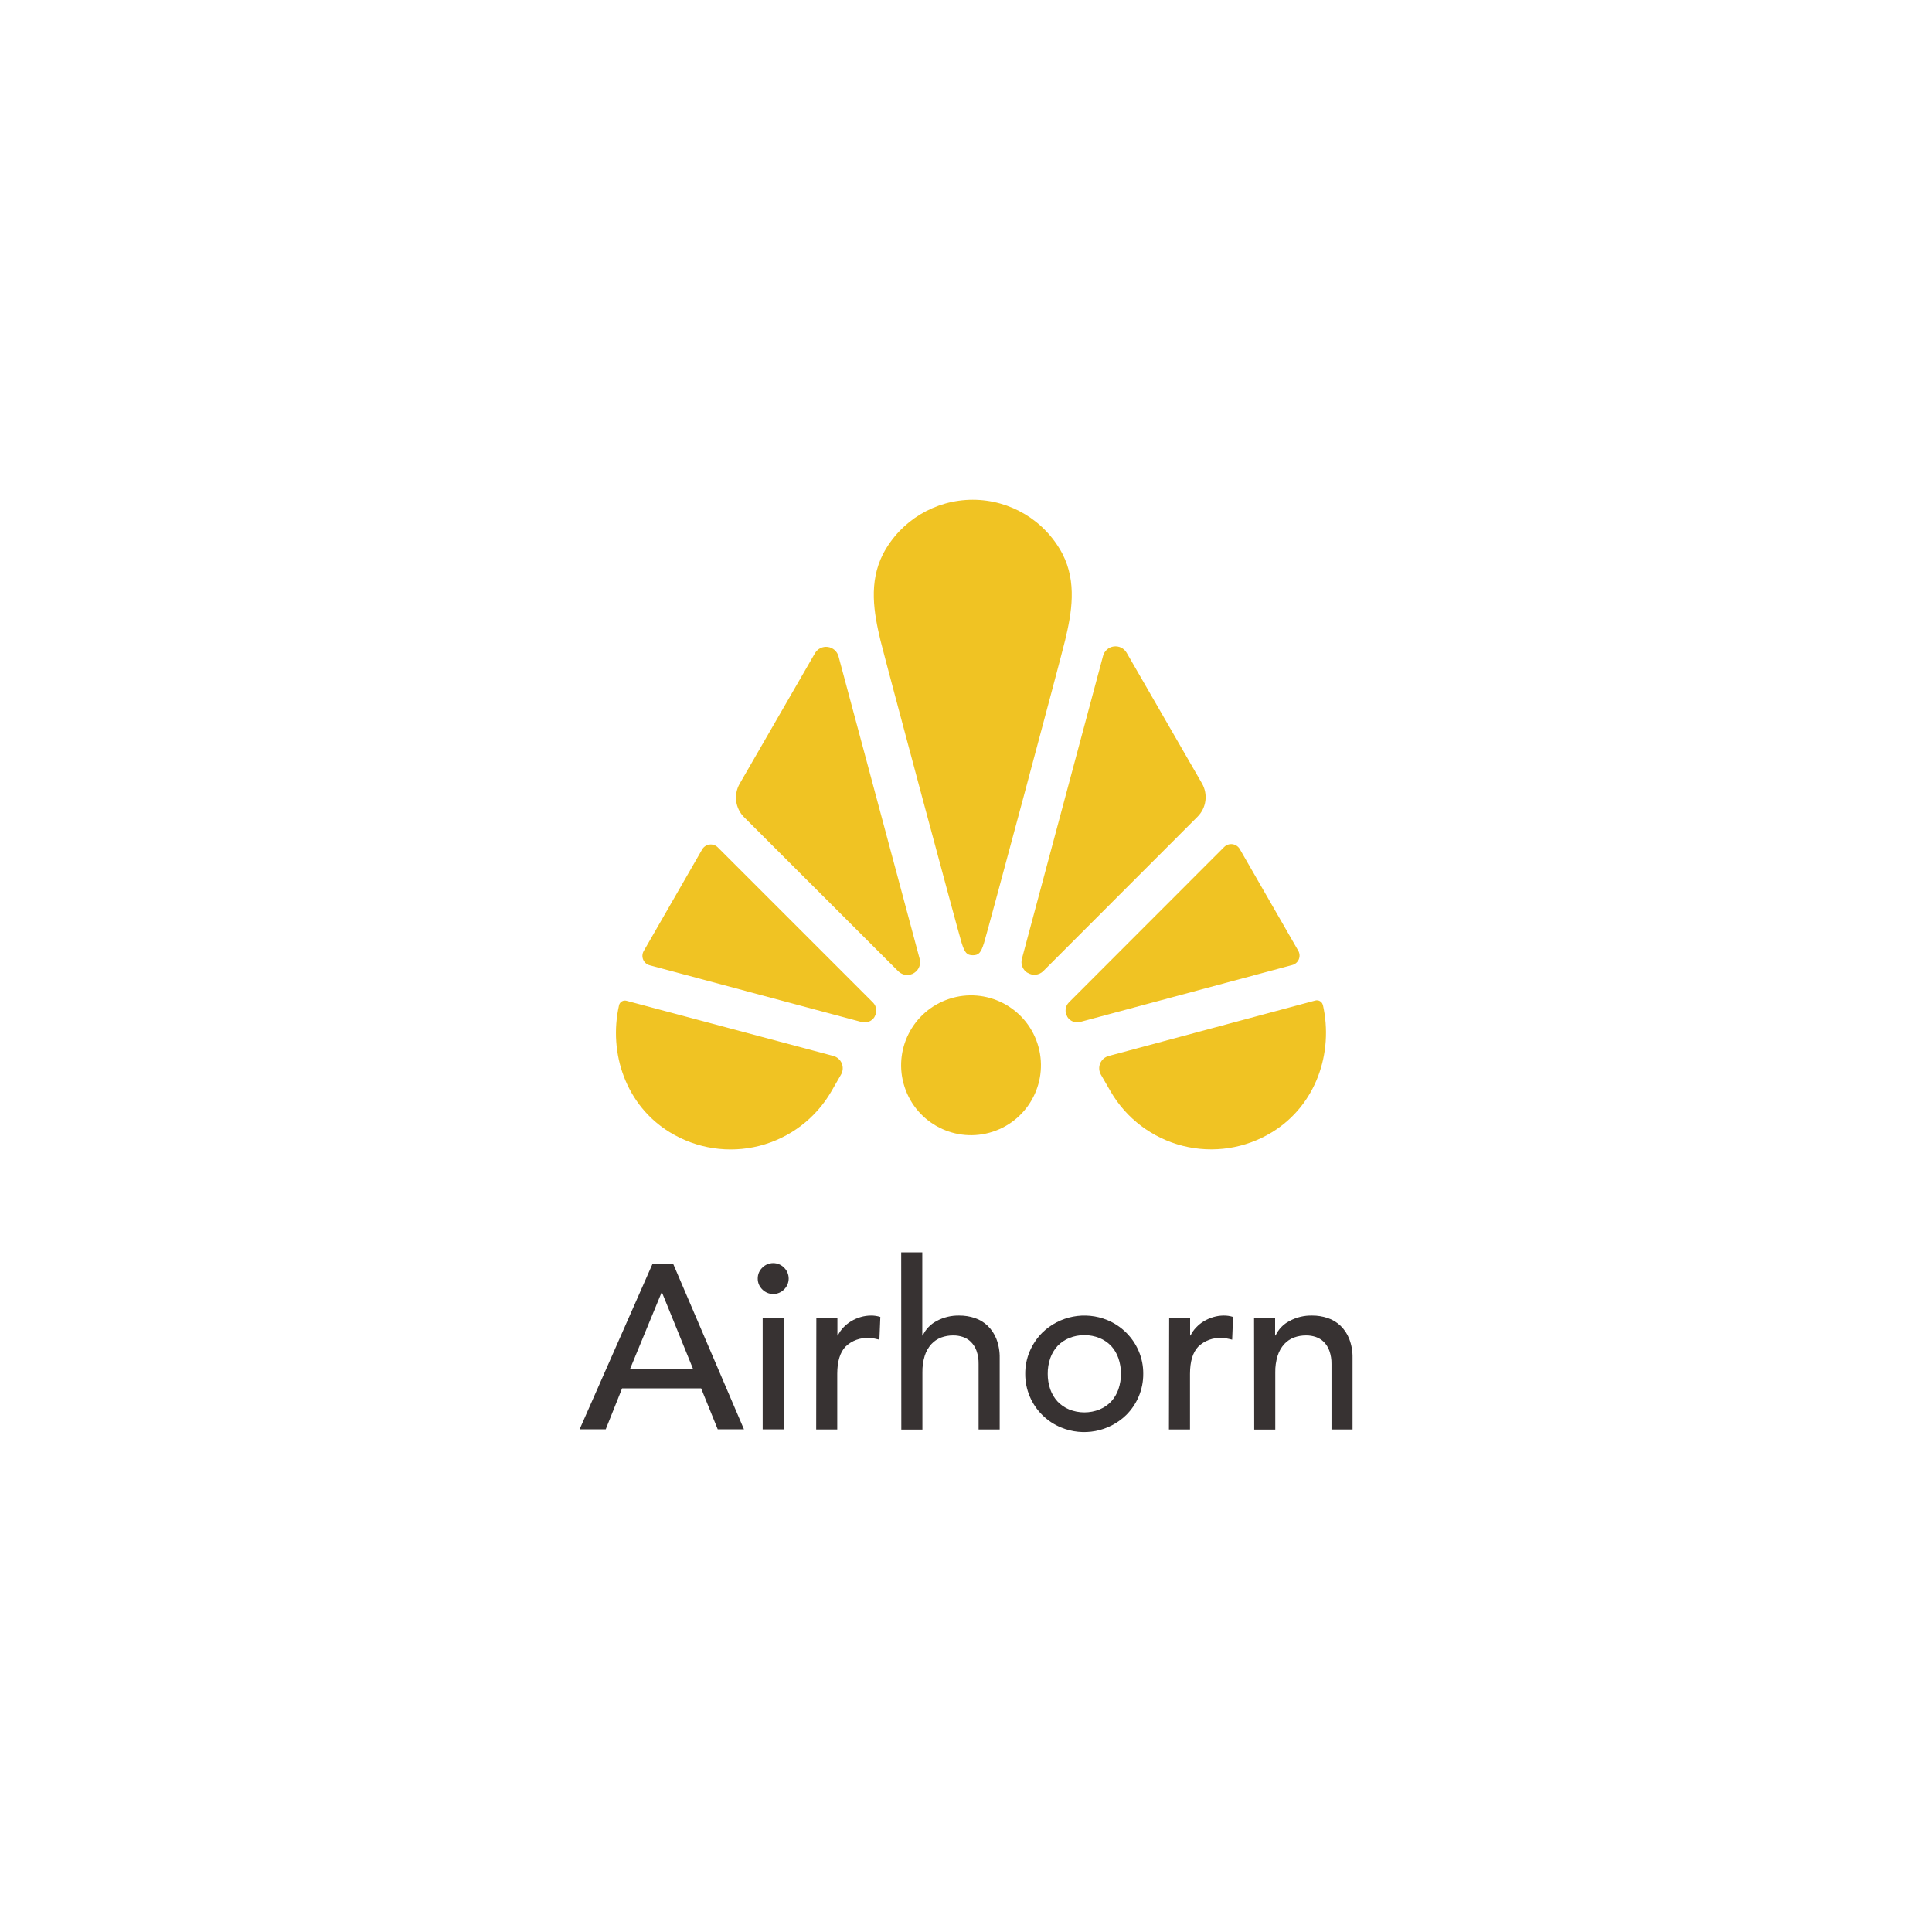
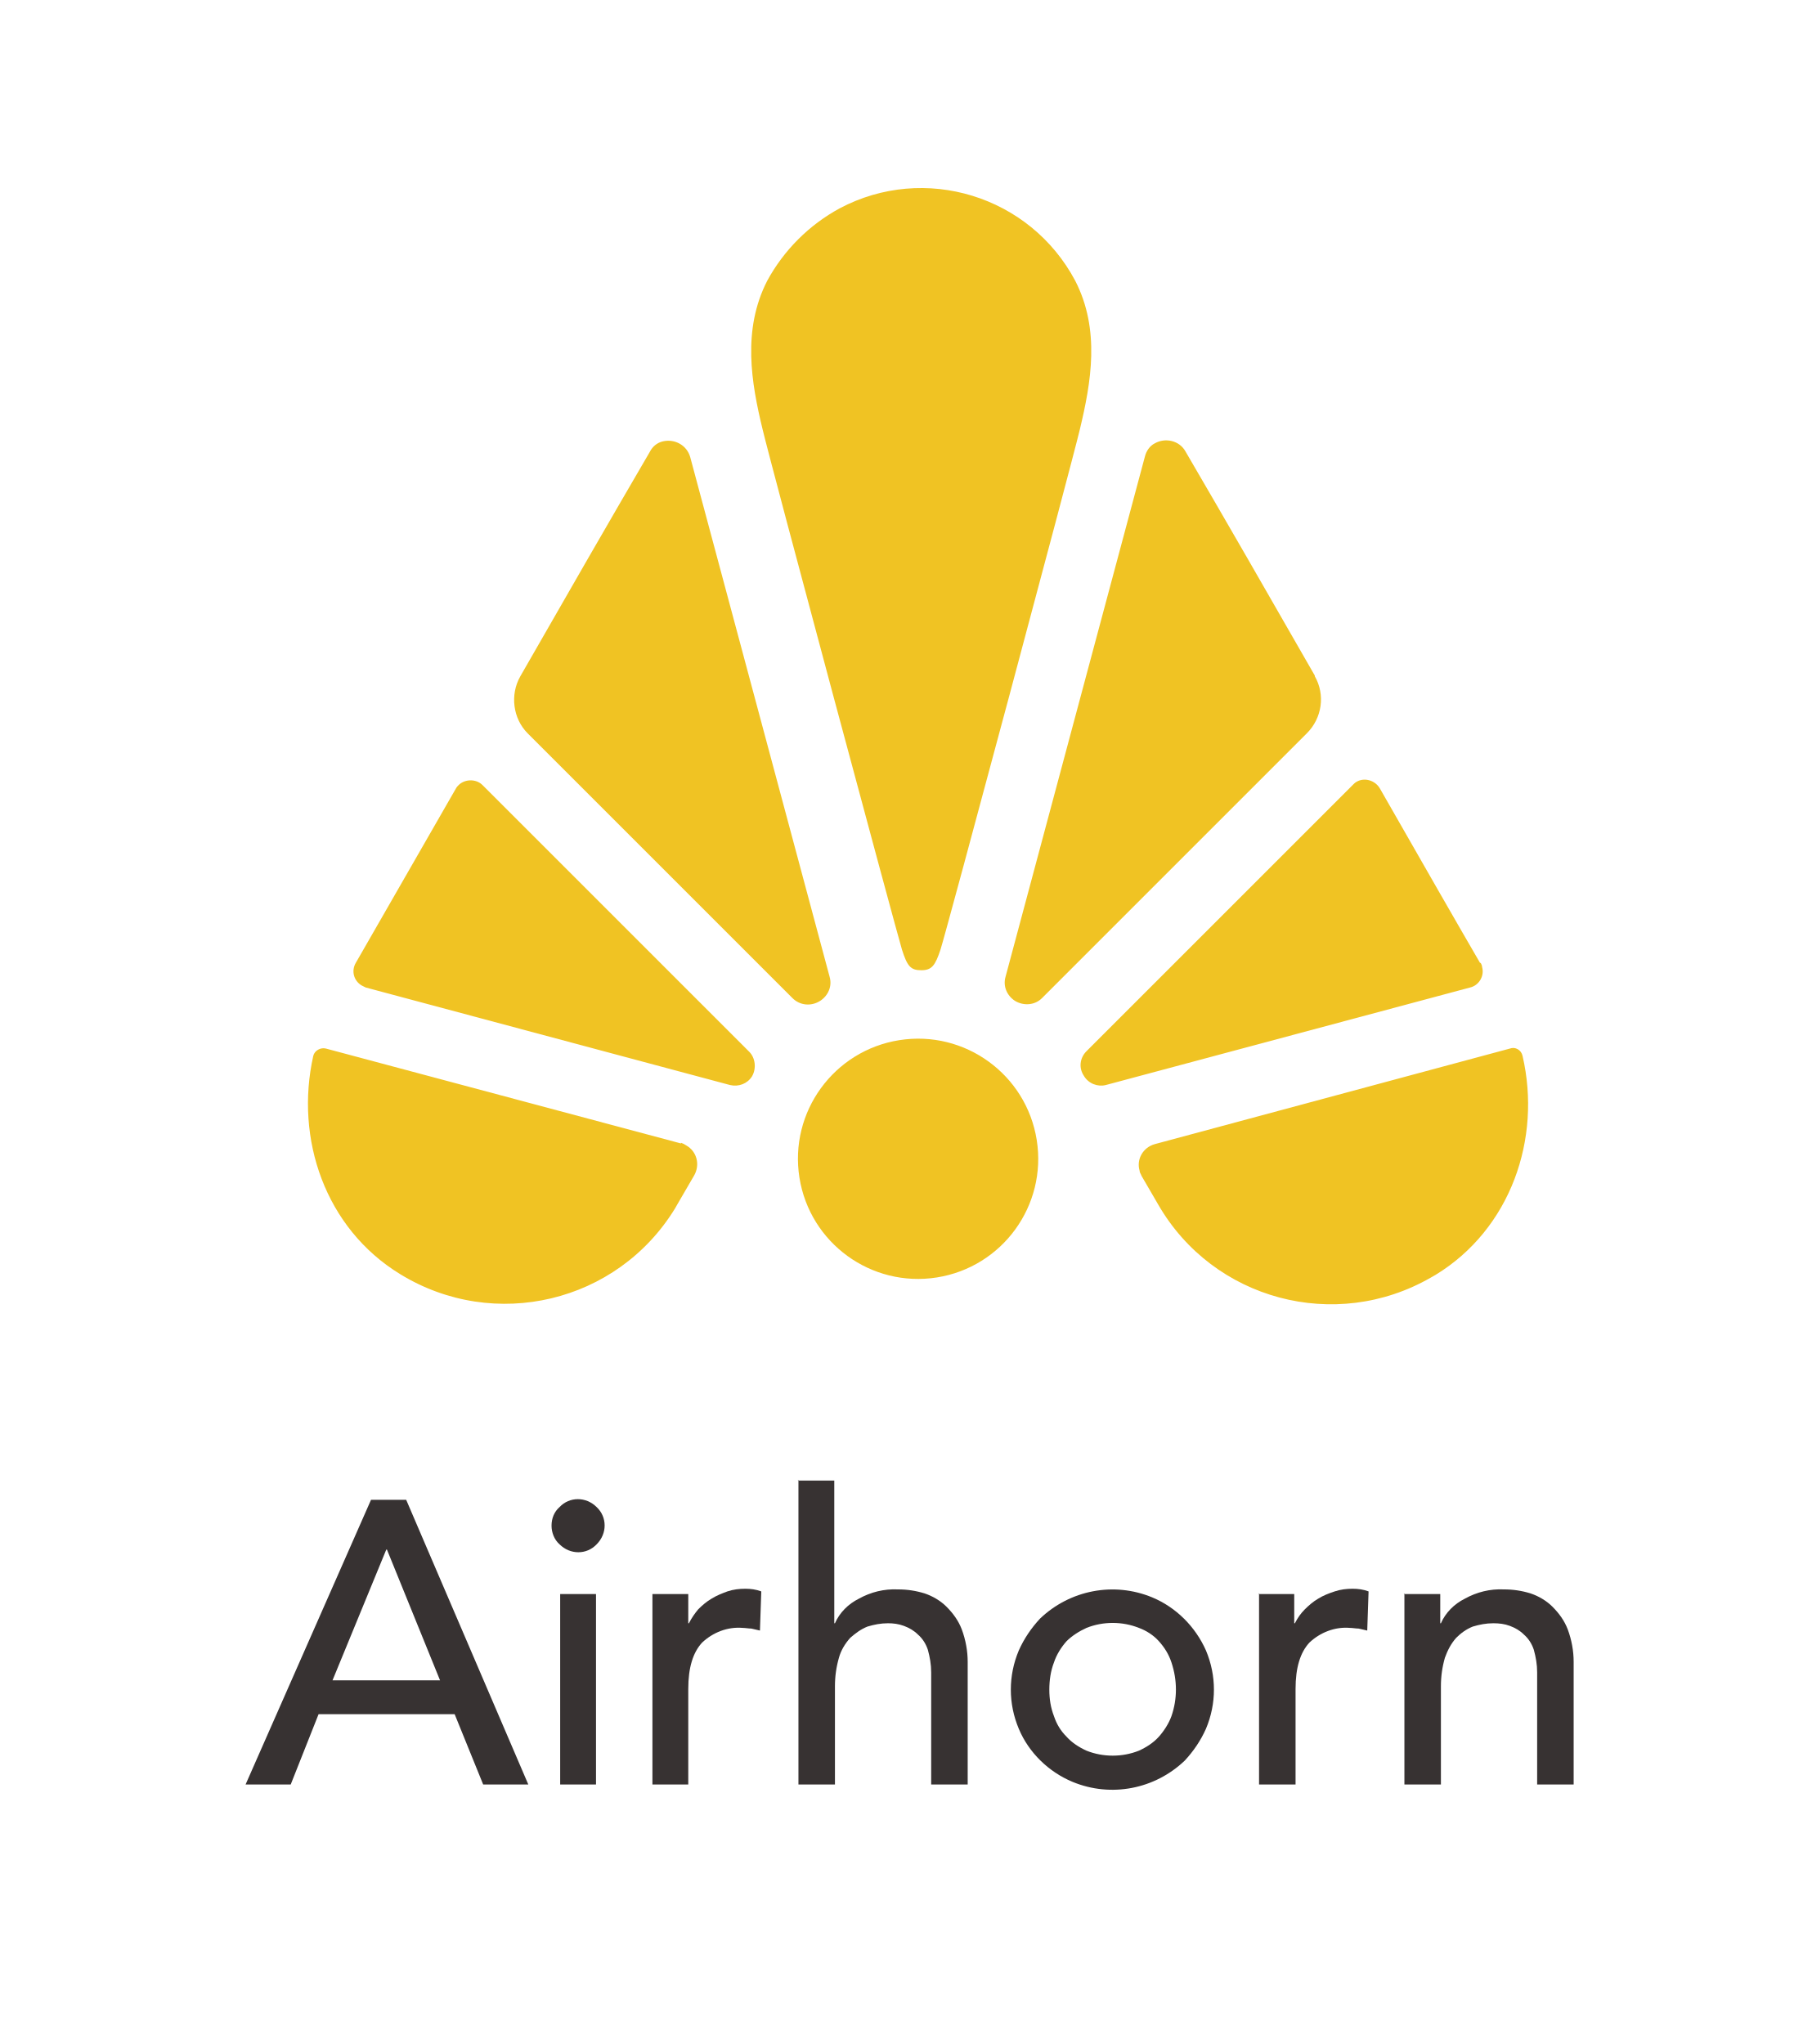
- <svg xmlns="http://www.w3.org/2000/svg" viewBox="0 0 500 500">
+ <svg xmlns="http://www.w3.org/2000/svg" version="1.1" viewBox="0 0 273 308">
  <defs>
-     <style>.a{fill:#373232;}.b{fill:#f0c323;}</style>
+     <style>
+       .cls-1 {
+         fill: #f0c323;
+       }
+ 
+       .cls-2 {
+         fill: #373232;
+       }
+     </style>
  </defs>
-   <path class="a" d="M168.91,327h5.27l18.36,42.91h-6.79l-4.3-10.61H161l-4.24,10.61H150Zm10.42,27.21-8-19.69h-.12l-8.12,19.69Z" />
-   <path class="a" d="M196.1,330.89a3.86,3.86,0,0,1,1.19-2.82,3.95,3.95,0,0,1,5.63,0,3.94,3.94,0,0,1,0,5.64,3.95,3.95,0,0,1-5.63,0A3.86,3.86,0,0,1,196.1,330.89Zm1.28,10.3h5.45v28.73h-5.45Z" />
-   <path class="a" d="M211.27,341.19h5.45v4.43h.12a7.91,7.91,0,0,1,1.45-2.09,9.92,9.92,0,0,1,2-1.61,10.61,10.61,0,0,1,2.45-1.06,9.48,9.48,0,0,1,2.67-.39,7.73,7.73,0,0,1,2.42.36l-.24,5.88c-.45-.12-.89-.22-1.33-.3a6.76,6.76,0,0,0-1.34-.13,8,8,0,0,0-6.12,2.25q-2.11,2.24-2.12,7v14.42h-5.45Z" />
-   <path class="a" d="M233.23,324.1h5.46v21.52h.12a8.06,8.06,0,0,1,3.57-3.73,11.85,11.85,0,0,1,5.88-1.42,12.55,12.55,0,0,1,4,.63,9,9,0,0,1,3.33,2,9.54,9.54,0,0,1,2.28,3.43,13.19,13.19,0,0,1,.85,4.94v18.48h-5.46V353a9.66,9.66,0,0,0-.54-3.42,6.36,6.36,0,0,0-1.46-2.31,5.43,5.43,0,0,0-2.09-1.27,7.8,7.8,0,0,0-2.45-.39,8.94,8.94,0,0,0-3.15.54,6.65,6.65,0,0,0-2.55,1.73,8.24,8.24,0,0,0-1.7,3,13.78,13.78,0,0,0-.6,4.3v14.79h-5.46Z" />
-   <path class="a" d="M265.33,355.56a14.6,14.6,0,0,1,1.18-5.88,15.47,15.47,0,0,1,3.24-4.79,15.63,15.63,0,0,1,16.85-3.24,15.1,15.1,0,0,1,8.09,8,14.6,14.6,0,0,1,1.18,5.88,14.82,14.82,0,0,1-1.18,5.91,15,15,0,0,1-3.24,4.78,15.62,15.62,0,0,1-16.85,3.21,14.94,14.94,0,0,1-8.09-8A14.82,14.82,0,0,1,265.33,355.56Zm5.82,0a12,12,0,0,0,.66,4,9.17,9.17,0,0,0,1.88,3.15,8.78,8.78,0,0,0,3,2.06,10.59,10.59,0,0,0,7.88,0,8.78,8.78,0,0,0,3-2.06,9.15,9.15,0,0,0,1.87-3.15,12.46,12.46,0,0,0,0-8.06,9.11,9.11,0,0,0-1.87-3.16,8.76,8.76,0,0,0-3-2.05,10.59,10.59,0,0,0-7.88,0,8.76,8.76,0,0,0-3,2.05,9.13,9.13,0,0,0-1.88,3.16A11.87,11.87,0,0,0,271.15,355.56Z" />
-   <path class="a" d="M302.58,341.19H308v4.43h.12a7.72,7.72,0,0,1,1.46-2.09,9.6,9.6,0,0,1,2-1.61,10.8,10.8,0,0,1,2.45-1.06,9.48,9.48,0,0,1,2.67-.39,7.64,7.64,0,0,1,2.42.36l-.24,5.88c-.44-.12-.89-.22-1.33-.3a6.76,6.76,0,0,0-1.34-.13,8,8,0,0,0-6.12,2.25q-2.11,2.24-2.12,7v14.42h-5.45Z" />
-   <path class="a" d="M324.55,341.19H330v4.43h.12a8,8,0,0,1,3.58-3.73,11.79,11.79,0,0,1,5.88-1.42,12.53,12.53,0,0,1,4,.63,9,9,0,0,1,3.34,2,9.52,9.52,0,0,1,2.27,3.43,13,13,0,0,1,.85,4.94v18.48h-5.45V353a9.65,9.65,0,0,0-.55-3.42,6.34,6.34,0,0,0-1.45-2.31,5.58,5.58,0,0,0-2.09-1.27,7.82,7.82,0,0,0-2.46-.39,9,9,0,0,0-3.15.54,6.65,6.65,0,0,0-2.55,1.73,8.22,8.22,0,0,0-1.69,3,13.47,13.47,0,0,0-.61,4.3v14.79h-5.45Z" />
-   <path class="b" d="M215.64,273.27,162.14,259a1.56,1.56,0,0,0-1.93,1.14c-2.82,12.47,1.84,26,13.14,32.89a30.11,30.11,0,0,0,41.82-10.61l2.47-4.29A3.29,3.29,0,0,0,215.64,273.27ZM336,246.07c-3.17-5.51-8.69-15.12-15.14-26.32a2.57,2.57,0,0,0-4.05-.54L276.65,259.4a3,3,0,0,0-.44,3.69l0,.05a3,3,0,0,0,3.34,1.34l54.87-14.73A2.52,2.52,0,0,0,336,246.07Zm6.35,14a1.59,1.59,0,0,0-1.94-1.14l-53.5,14.36a3.29,3.29,0,0,0-2,4.82l2.49,4.31A30.1,30.1,0,0,0,329.22,293C340.55,286.06,345.2,272.52,342.35,260ZM185.73,219.26a2.58,2.58,0,0,0-4,.55l-15.14,26.32a2.51,2.51,0,0,0,1.55,3.68L223,264.5a3,3,0,0,0,3.34-1.34l0-.05a3,3,0,0,0-.44-3.69Zm125.35-16.5c-6.72-11.67-13.65-23.7-19.51-33.83a3.33,3.33,0,0,0-6.1.82l-21,78.38a3.27,3.27,0,0,0,1.38,3.6l.05,0a3.28,3.28,0,0,0,4.11-.42l39.9-39.93A7.16,7.16,0,0,0,311.08,202.76Zm-74.45,49,0,0a3.26,3.26,0,0,0,1.38-3.6l-21-78.29a3.33,3.33,0,0,0-6.1-.81c-5.86,10.13-12.78,22.13-19.49,33.78a7.19,7.19,0,0,0,1.15,8.65l39.91,39.88A3.31,3.31,0,0,0,236.63,251.77Zm12.26-7.67c.78,2.47,1.34,3.13,2.88,3.13s2.09-.66,2.88-3.13,19.8-73.33,21-78.38c1.69-7.06,3.12-15-.71-22.42a26.24,26.24,0,0,0-46.37,0c-3.83,7.45-2.4,15.36-.71,22.42C229.09,170.77,248.07,241.55,248.89,244.1Z" />
-   <circle class="b" cx="251.29" cy="275.71" r="18.09" transform="translate(-73.53 92.26) rotate(-18.2)" />
+   <g>
+     <g id="Layer_1">
+       <path class="cls-2" d="M55.9,226h5.3l18.4,42.9h-6.8l-4.3-10.6h-20.5l-4.2,10.6h-6.8l18.9-42.9ZM66.3,253.2l-8-19.7h-.1l-8.1,19.7h16.2Z" />
+       <path class="cls-2" d="M83.1,229.9c0-1.1.4-2.1,1.2-2.8,1.5-1.6,4-1.6,5.6,0,0,0,0,0,0,0,1.6,1.5,1.6,4,0,5.6,0,0,0,0,0,0-1.5,1.6-4,1.6-5.6,0,0,0,0,0,0,0-.8-.7-1.2-1.8-1.2-2.8ZM84.4,240.2h5.4v28.7h-5.4v-28.7Z" />
+       <path class="cls-2" d="M98.3,240.2h5.4v4.4h.1c.4-.8.9-1.5,1.4-2.1.6-.6,1.3-1.2,2-1.6.8-.5,1.6-.8,2.4-1.1.9-.3,1.8-.4,2.7-.4.8,0,1.6.1,2.4.4l-.2,5.9c-.4-.1-.9-.2-1.3-.3-.4,0-.9-.1-1.3-.1-2.3-.2-4.5.7-6.1,2.2-1.4,1.5-2.1,3.8-2.1,7v14.4h-5.4v-28.8Z" />
+       <path class="cls-2" d="M120.2,223.1h5.5v21.5h.1c.7-1.6,2-2.9,3.6-3.7,1.8-1,3.8-1.5,5.9-1.4,1.4,0,2.7.2,4,.6,1.2.4,2.4,1.1,3.3,2,1,1,1.8,2.1,2.3,3.4.6,1.6.9,3.3.9,4.9v18.5h-5.5v-16.9c0-1.2-.2-2.3-.5-3.4-.3-.9-.8-1.7-1.5-2.3-.6-.6-1.3-1-2.1-1.3-.8-.3-1.6-.4-2.4-.4-1.1,0-2.1.2-3.1.5-1,.4-1.8,1-2.6,1.7-.8.9-1.4,1.9-1.7,3-.4,1.4-.6,2.8-.6,4.3v14.8h-5.5v-45.9Z" />
+       <path class="cls-2" d="M152.3,254.6c0-2,.4-4,1.2-5.9.8-1.8,1.9-3.4,3.2-4.8,4.5-4.3,11.1-5.6,16.9-3.2,3.6,1.5,6.5,4.4,8.1,8,.8,1.9,1.2,3.9,1.2,5.9,0,2-.4,4-1.2,5.9-.8,1.8-1.9,3.4-3.2,4.8-4.5,4.3-11.1,5.6-16.9,3.2-3.6-1.5-6.6-4.4-8.1-8-.8-1.9-1.2-3.9-1.2-5.9ZM158.1,254.6c0,1.4.2,2.7.7,4,.4,1.2,1,2.2,1.9,3.1.8.9,1.9,1.6,3,2.1,2.5,1,5.4,1,7.9,0,1.1-.5,2.2-1.2,3-2.1.8-.9,1.5-2,1.9-3.1.9-2.6.9-5.4,0-8.1-.4-1.2-1-2.2-1.9-3.2-.8-.9-1.9-1.6-3-2-2.5-1-5.4-1-7.9,0-1.1.5-2.2,1.2-3,2-.8.9-1.5,2-1.9,3.2-.5,1.3-.7,2.7-.7,4.1Z" />
+       <path class="cls-2" d="M189.6,240.2h5.4v4.4h.1c.4-.8.9-1.5,1.5-2.1.6-.6,1.3-1.2,2-1.6.8-.5,1.6-.8,2.5-1.1.9-.3,1.8-.4,2.7-.4.8,0,1.6.1,2.4.4l-.2,5.9c-.4-.1-.9-.2-1.3-.3-.4,0-.9-.1-1.3-.1-2.3-.2-4.5.7-6.1,2.2-1.4,1.5-2.1,3.8-2.1,7v14.4h-5.5v-28.8Z" />
+       <path class="cls-2" d="M211.5,240.2h5.5v4.4h.1c.7-1.6,2-2.9,3.6-3.7,1.8-1,3.8-1.5,5.9-1.4,1.4,0,2.7.2,4,.6,1.2.4,2.4,1.1,3.3,2,1,1,1.8,2.1,2.3,3.4.6,1.6.9,3.3.9,4.9v18.5h-5.5v-16.9c0-1.2-.2-2.3-.5-3.4-.3-.9-.8-1.7-1.5-2.3-.6-.6-1.3-1-2.1-1.3-.8-.3-1.6-.4-2.5-.4-1.1,0-2.1.2-3.1.5-1,.4-1.8,1-2.5,1.7-.8.9-1.3,1.9-1.7,3-.4,1.4-.6,2.8-.6,4.3v14.8h-5.5v-28.8Z" />
+       <path class="cls-1" d="M102.6,172.3l-53.5-14.3c-.8-.2-1.7.3-1.9,1.1,0,0,0,0,0,0-2.8,12.5,1.8,26,13.1,32.9,14.2,8.7,32.7,4.3,41.4-9.9.1-.2.3-.5.4-.7l2.5-4.3c.9-1.6.4-3.6-1.2-4.5-.3-.2-.5-.3-.8-.4ZM223,145.1c-3.2-5.5-8.7-15.1-15.1-26.3-.7-1.2-2.3-1.7-3.5-1-.2.1-.4.3-.5.4l-40.2,40.2c-1,1-1.2,2.5-.4,3.7h0c.7,1.2,2.1,1.7,3.3,1.4l54.9-14.7c1.3-.3,2.2-1.7,1.8-3.1,0-.2-.1-.4-.2-.6ZM229.4,159.1c-.2-.9-1.1-1.4-1.9-1.1,0,0,0,0,0,0l-53.5,14.4c-1.8.5-2.8,2.3-2.3,4,0,.3.2.5.3.8l2.5,4.3c8.3,14.4,26.7,19.3,41.1,11,.2-.1.5-.3.7-.4,11.3-6.9,16-20.5,13.1-33h0ZM72.7,118.3c-1-1-2.7-.9-3.6,0-.1.1-.3.3-.4.5l-15.1,26.3c-.7,1.2-.3,2.7.9,3.4.2.1.4.2.6.3l54.9,14.7c1.3.3,2.6-.2,3.3-1.3h0c.7-1.2.5-2.8-.4-3.7l-40.2-40.2ZM198.1,101.8c-6.7-11.7-13.6-23.7-19.5-33.8-.9-1.6-3-2.1-4.6-1.2-.8.4-1.3,1.2-1.5,2l-21,78.4c-.4,1.4.2,2.8,1.4,3.6h0c1.3.8,3,.7,4.1-.4l39.9-39.9c2.3-2.3,2.8-5.8,1.2-8.6ZM123.6,150.8h0c1.2-.8,1.8-2.2,1.4-3.6l-21-78.3c-.5-1.8-2.3-2.8-4.1-2.4-.9.2-1.6.8-2,1.6-5.9,10.1-12.8,22.1-19.5,33.8-1.6,2.8-1.1,6.4,1.1,8.6l39.9,39.9c1.1,1.1,2.8,1.3,4.2.4h0ZM135.9,143.1c.8,2.5,1.3,3.1,2.9,3.1s2.1-.7,2.9-3.1,19.8-73.3,21-78.4c1.7-7.1,3.1-15-.7-22.4-6.8-12.8-22.7-17.7-35.5-10.9-4.6,2.5-8.4,6.3-10.9,10.9-3.8,7.4-2.4,15.4-.7,22.4,1.2,5.1,20.2,75.8,21,78.4h0Z" />
+       <circle class="cls-1" cx="138.3" cy="174.7" r="18.1" transform="translate(-25.6 23.7) rotate(-9)" />
+     </g>
+   </g>
</svg>
